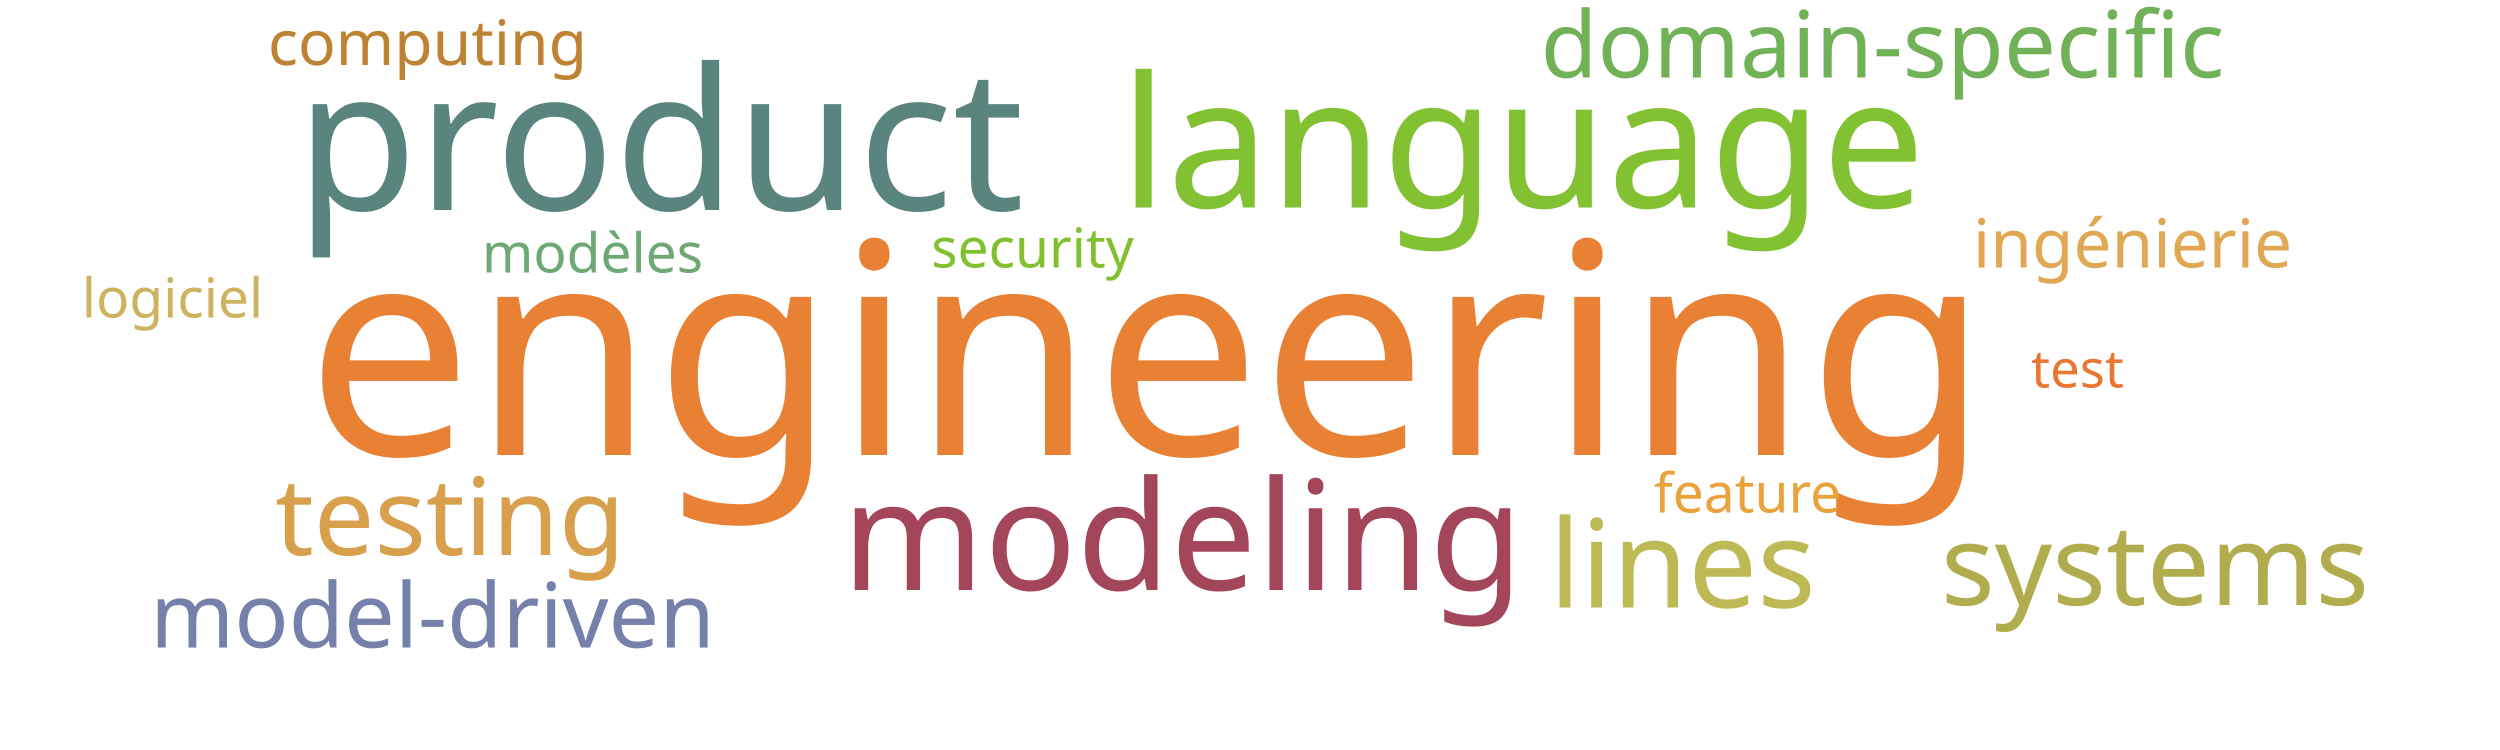
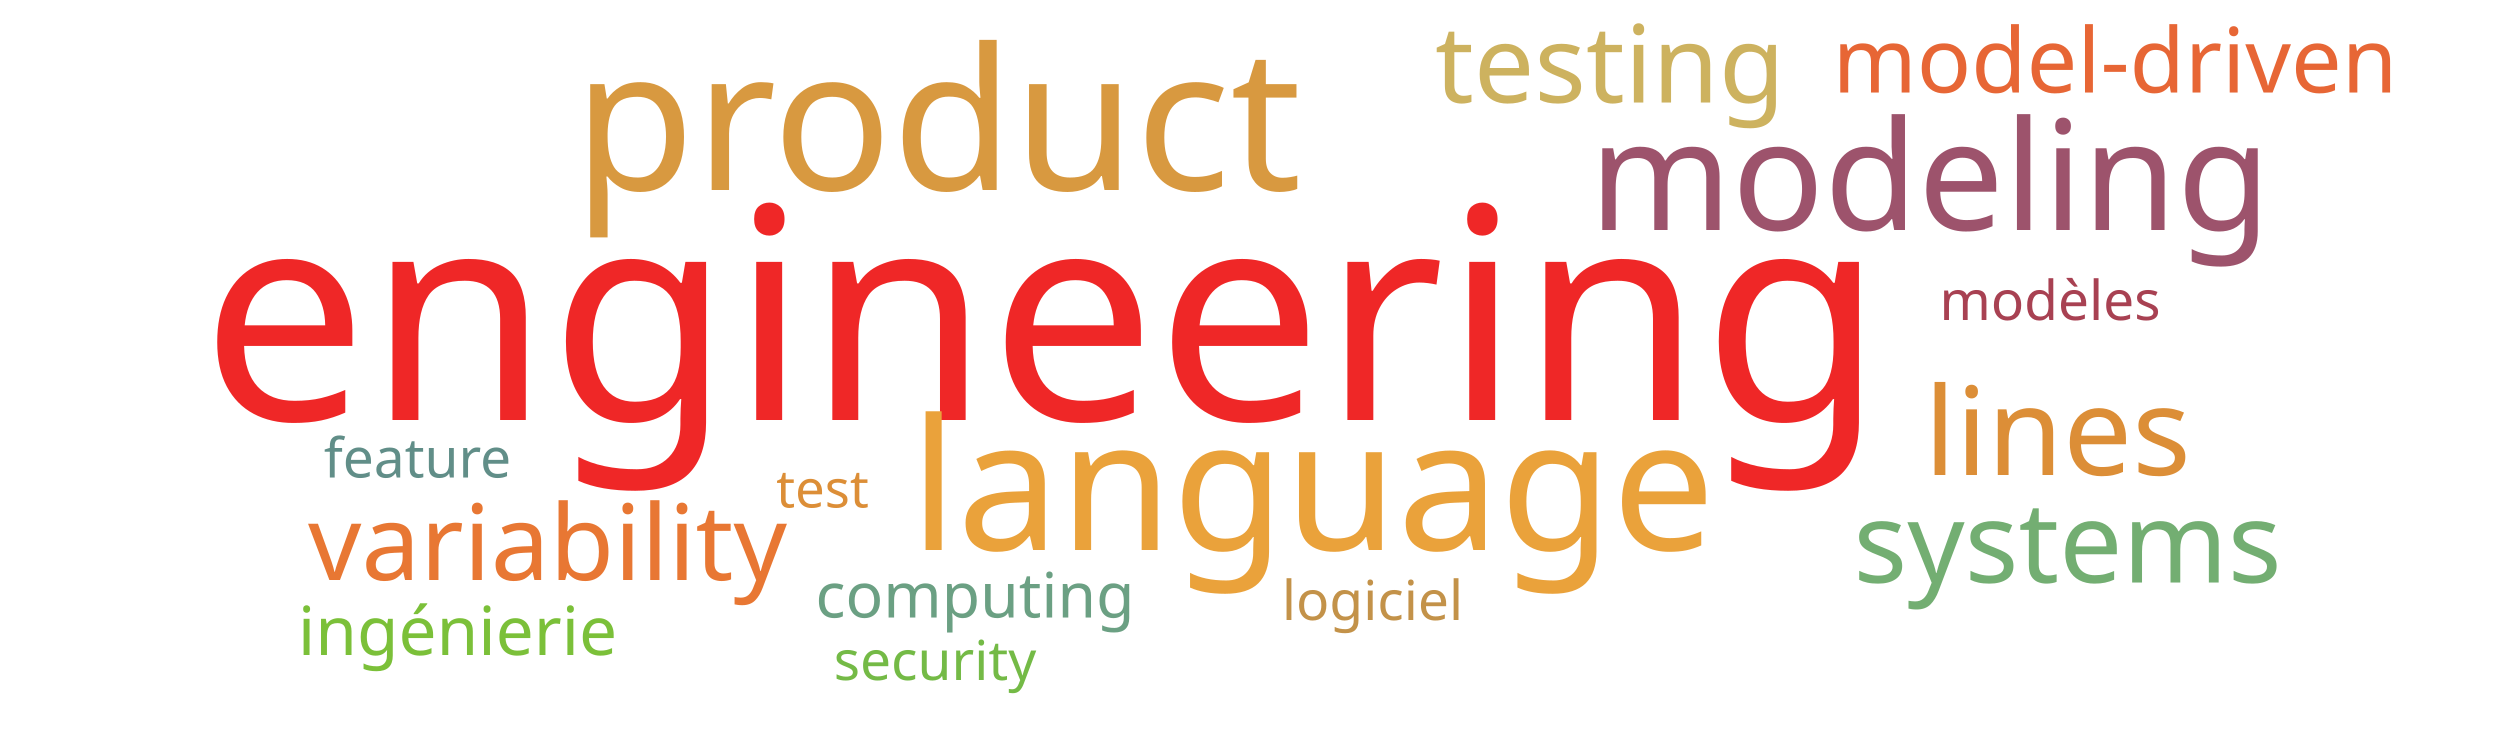
<svg xmlns="http://www.w3.org/2000/svg" width="1000" height="300">
  <g transform="translate(500, 150)">
-     <text text-anchor="middle" style="font-family: Impact; font-size: 118px; fill: #e98135" transform="translate(-41,32)rotate(0)">engineering</text>
-     <text text-anchor="middle" style="font-family: Impact; font-size: 79px; fill: #5a847e" transform="translate(-236,-66)rotate(0)">product</text>
-     <text text-anchor="middle" style="font-family: Impact; font-size: 73px; fill: #82c131" transform="translate(109,-67)rotate(0)">language</text>
-     <text text-anchor="middle" style="font-family: Impact; font-size: 61px; fill: #a4465a" transform="translate(-27,86)rotate(0)">modeling</text>
-     <text text-anchor="middle" style="font-family: Impact; font-size: 49px; fill: #bdb954" transform="translate(173,93)rotate(0)">lines</text>
-     <text text-anchor="middle" style="font-family: Impact; font-size: 45px; fill: #b1ad4e" transform="translate(362,92)rotate(0)">systems</text>
-     <text text-anchor="middle" style="font-family: Impact; font-size: 43px; fill: #d8a04c" transform="translate(-320,72)rotate(0)">testing</text>
-     <text text-anchor="middle" style="font-family: Impact; font-size: 37px; fill: #71b258" transform="translate(253,-119)rotate(0)">domain-specific</text>
-     <text text-anchor="middle" style="font-family: Impact; font-size: 36px; fill: #7581ab" transform="translate(-327,109)rotate(0)">model-driven</text>
-     <text text-anchor="middle" style="font-family: Impact; font-size: 27px; fill: #e1a853" transform="translate(353,-43)rotate(0)">ingénierie</text>
-     <text text-anchor="middle" style="font-family: Impact; font-size: 25px; fill: #bd8332" transform="translate(-329,-124)rotate(0)">computing</text>
-     <text text-anchor="middle" style="font-family: Impact; font-size: 22px; fill: #eaa23b" transform="translate(199,55)rotate(0)">feature</text>
-     <text text-anchor="middle" style="font-family: Impact; font-size: 22px; fill: #81c130" transform="translate(-87,-43)rotate(0)">security</text>
-     <text text-anchor="middle" style="font-family: Impact; font-size: 22px; fill: #cdb25f" transform="translate(-431,-23)rotate(0)">logiciel</text>
-     <text text-anchor="middle" style="font-family: Impact; font-size: 22px; fill: #6ea874" transform="translate(-263,-41)rotate(0)">modèles</text>
-     <text text-anchor="middle" style="font-family: Impact; font-size: 21px; fill: #e87733" transform="translate(331,5)rotate(0)">test</text>
+     <text text-anchor="middle" style="font-family: Impact; font-size: 118px; fill: #ef2727" transform="translate(-83,18)rotate(0)">engineering</text>
+     <text text-anchor="middle" style="font-family: Impact; font-size: 79px; fill: #d89940" transform="translate(-125,-74)rotate(0)">product</text>
+     <text text-anchor="middle" style="font-family: Impact; font-size: 73px; fill: #eaa23b" transform="translate(25,70)rotate(0)">language</text>
+     <text text-anchor="middle" style="font-family: Impact; font-size: 61px; fill: #9d536c" transform="translate(272,-58)rotate(0)">modeling</text>
+     <text text-anchor="middle" style="font-family: Impact; font-size: 49px; fill: #dc8e37" transform="translate(323,40)rotate(0)">lines</text>
+     <text text-anchor="middle" style="font-family: Impact; font-size: 45px; fill: #73ae72" transform="translate(327,83)rotate(0)">systems</text>
+     <text text-anchor="middle" style="font-family: Impact; font-size: 43px; fill: #cdb25f" transform="translate(144,-109)rotate(0)">testing</text>
+     <text text-anchor="middle" style="font-family: Impact; font-size: 42px; fill: #e87733" transform="translate(-281,82)rotate(0)">variability</text>
+     <text text-anchor="middle" style="font-family: Impact; font-size: 36px; fill: #e76635" transform="translate(346,-113)rotate(0)">model-driven</text>
+     <text text-anchor="middle" style="font-family: Impact; font-size: 27px; fill: #7bc039" transform="translate(-317,112)rotate(0)">ingénierie</text>
+     <text text-anchor="middle" style="font-family: Impact; font-size: 25px; fill: #6ba083" transform="translate(-110,97)rotate(0)">computing</text>
+     <text text-anchor="middle" style="font-family: Impact; font-size: 22px; fill: #618e88" transform="translate(-333,41)rotate(0)">feature</text>
+     <text text-anchor="middle" style="font-family: Impact; font-size: 22px; fill: #74ba46" transform="translate(-126,122)rotate(0)">security</text>
+     <text text-anchor="middle" style="font-family: Impact; font-size: 22px; fill: #c39249" transform="translate(49,98)rotate(0)">logiciel</text>
+     <text text-anchor="middle" style="font-family: Impact; font-size: 22px; fill: #a84152" transform="translate(320,-22)rotate(0)">modèles</text>
+     <text text-anchor="middle" style="font-family: Impact; font-size: 21px; fill: #dc8e37" transform="translate(-171,53)rotate(0)">test</text>
  </g>
</svg>
